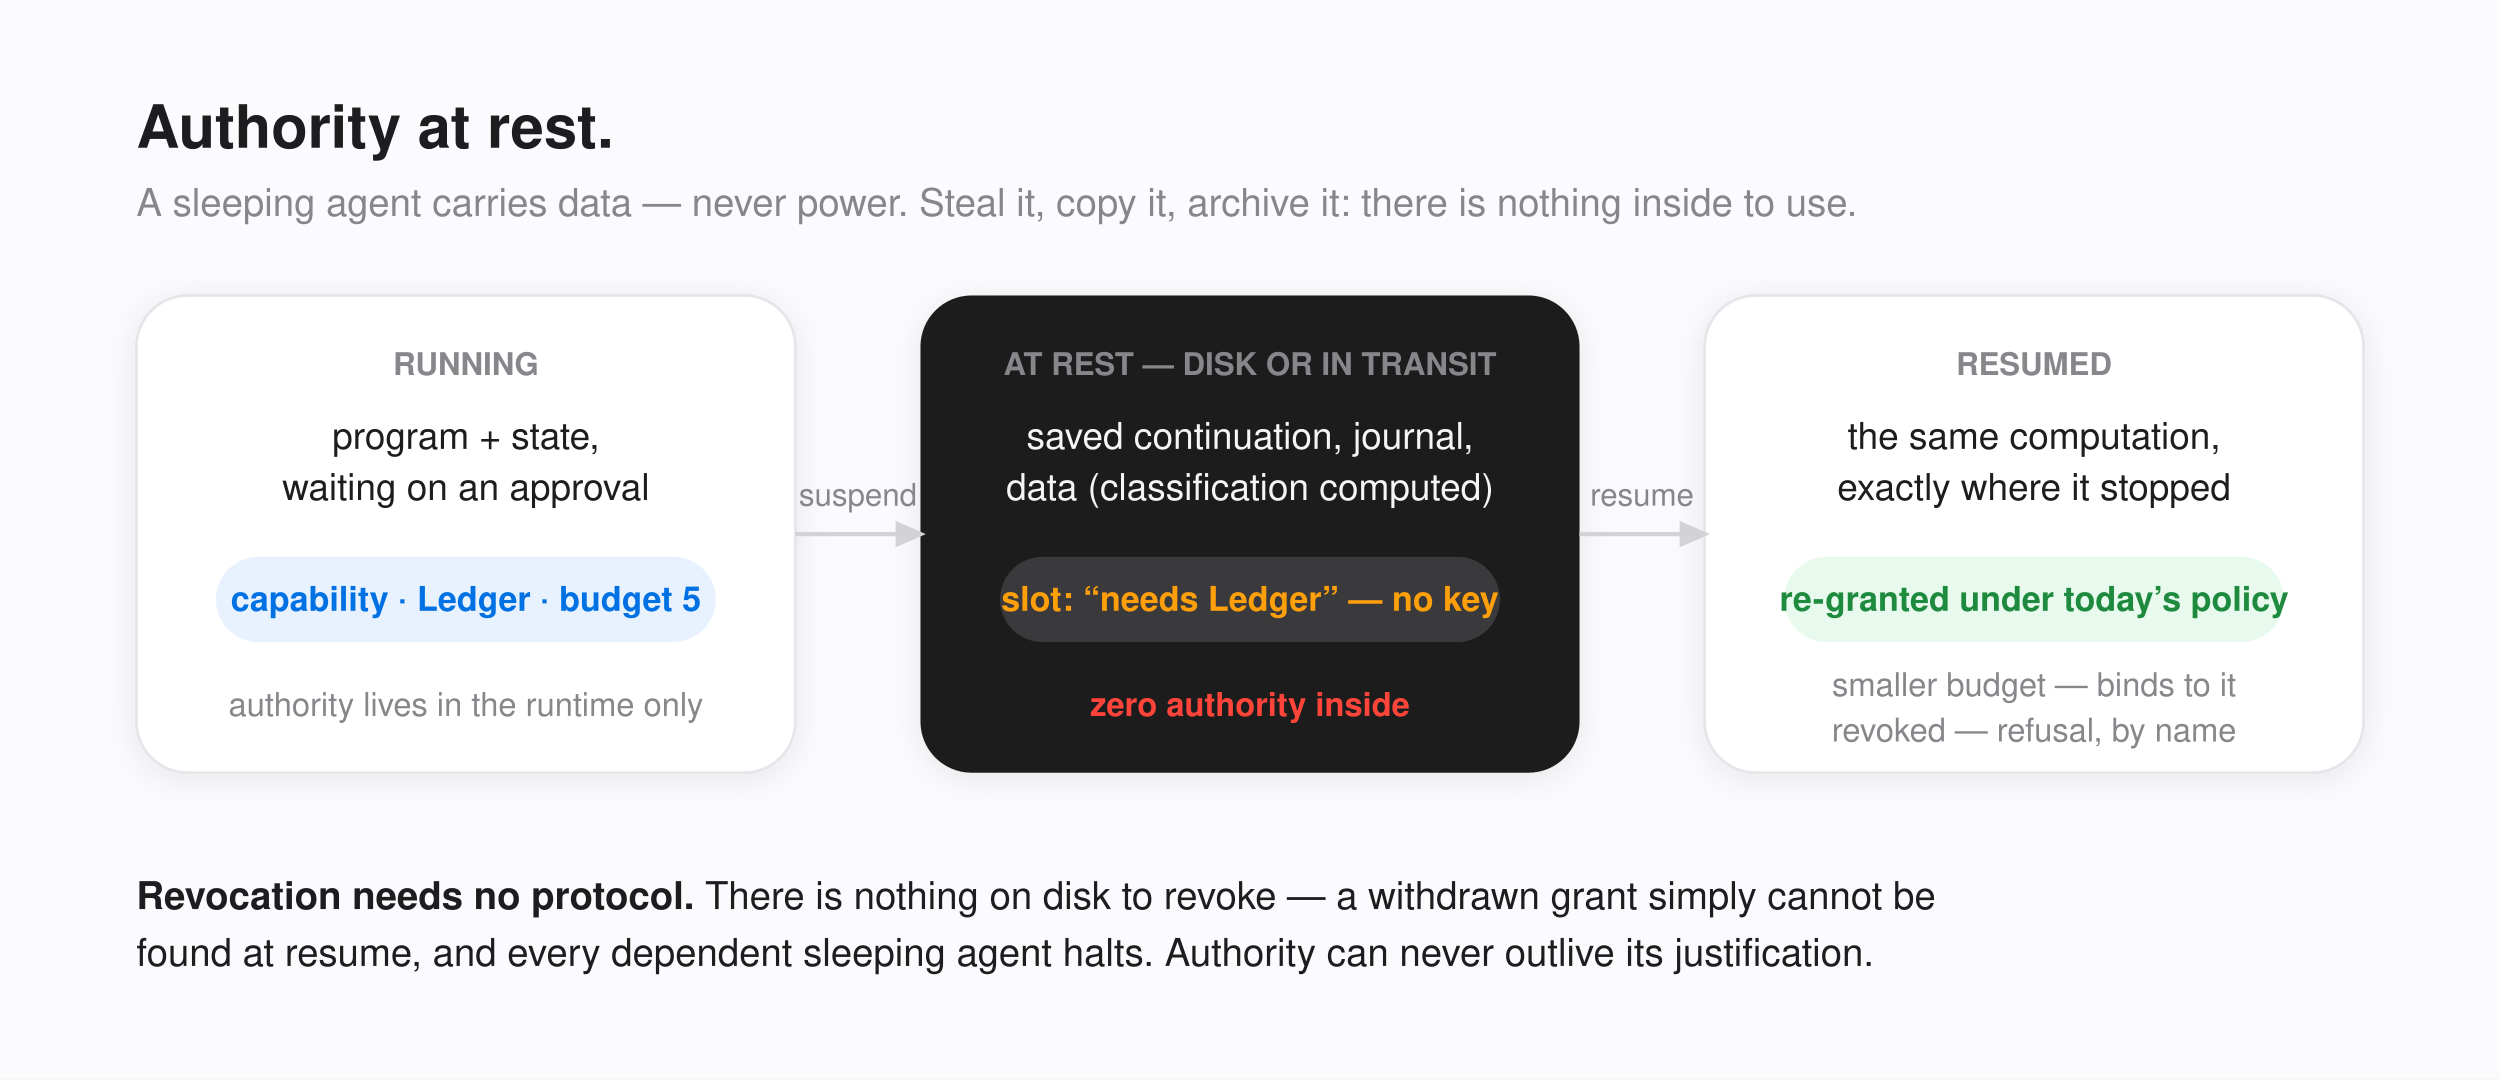
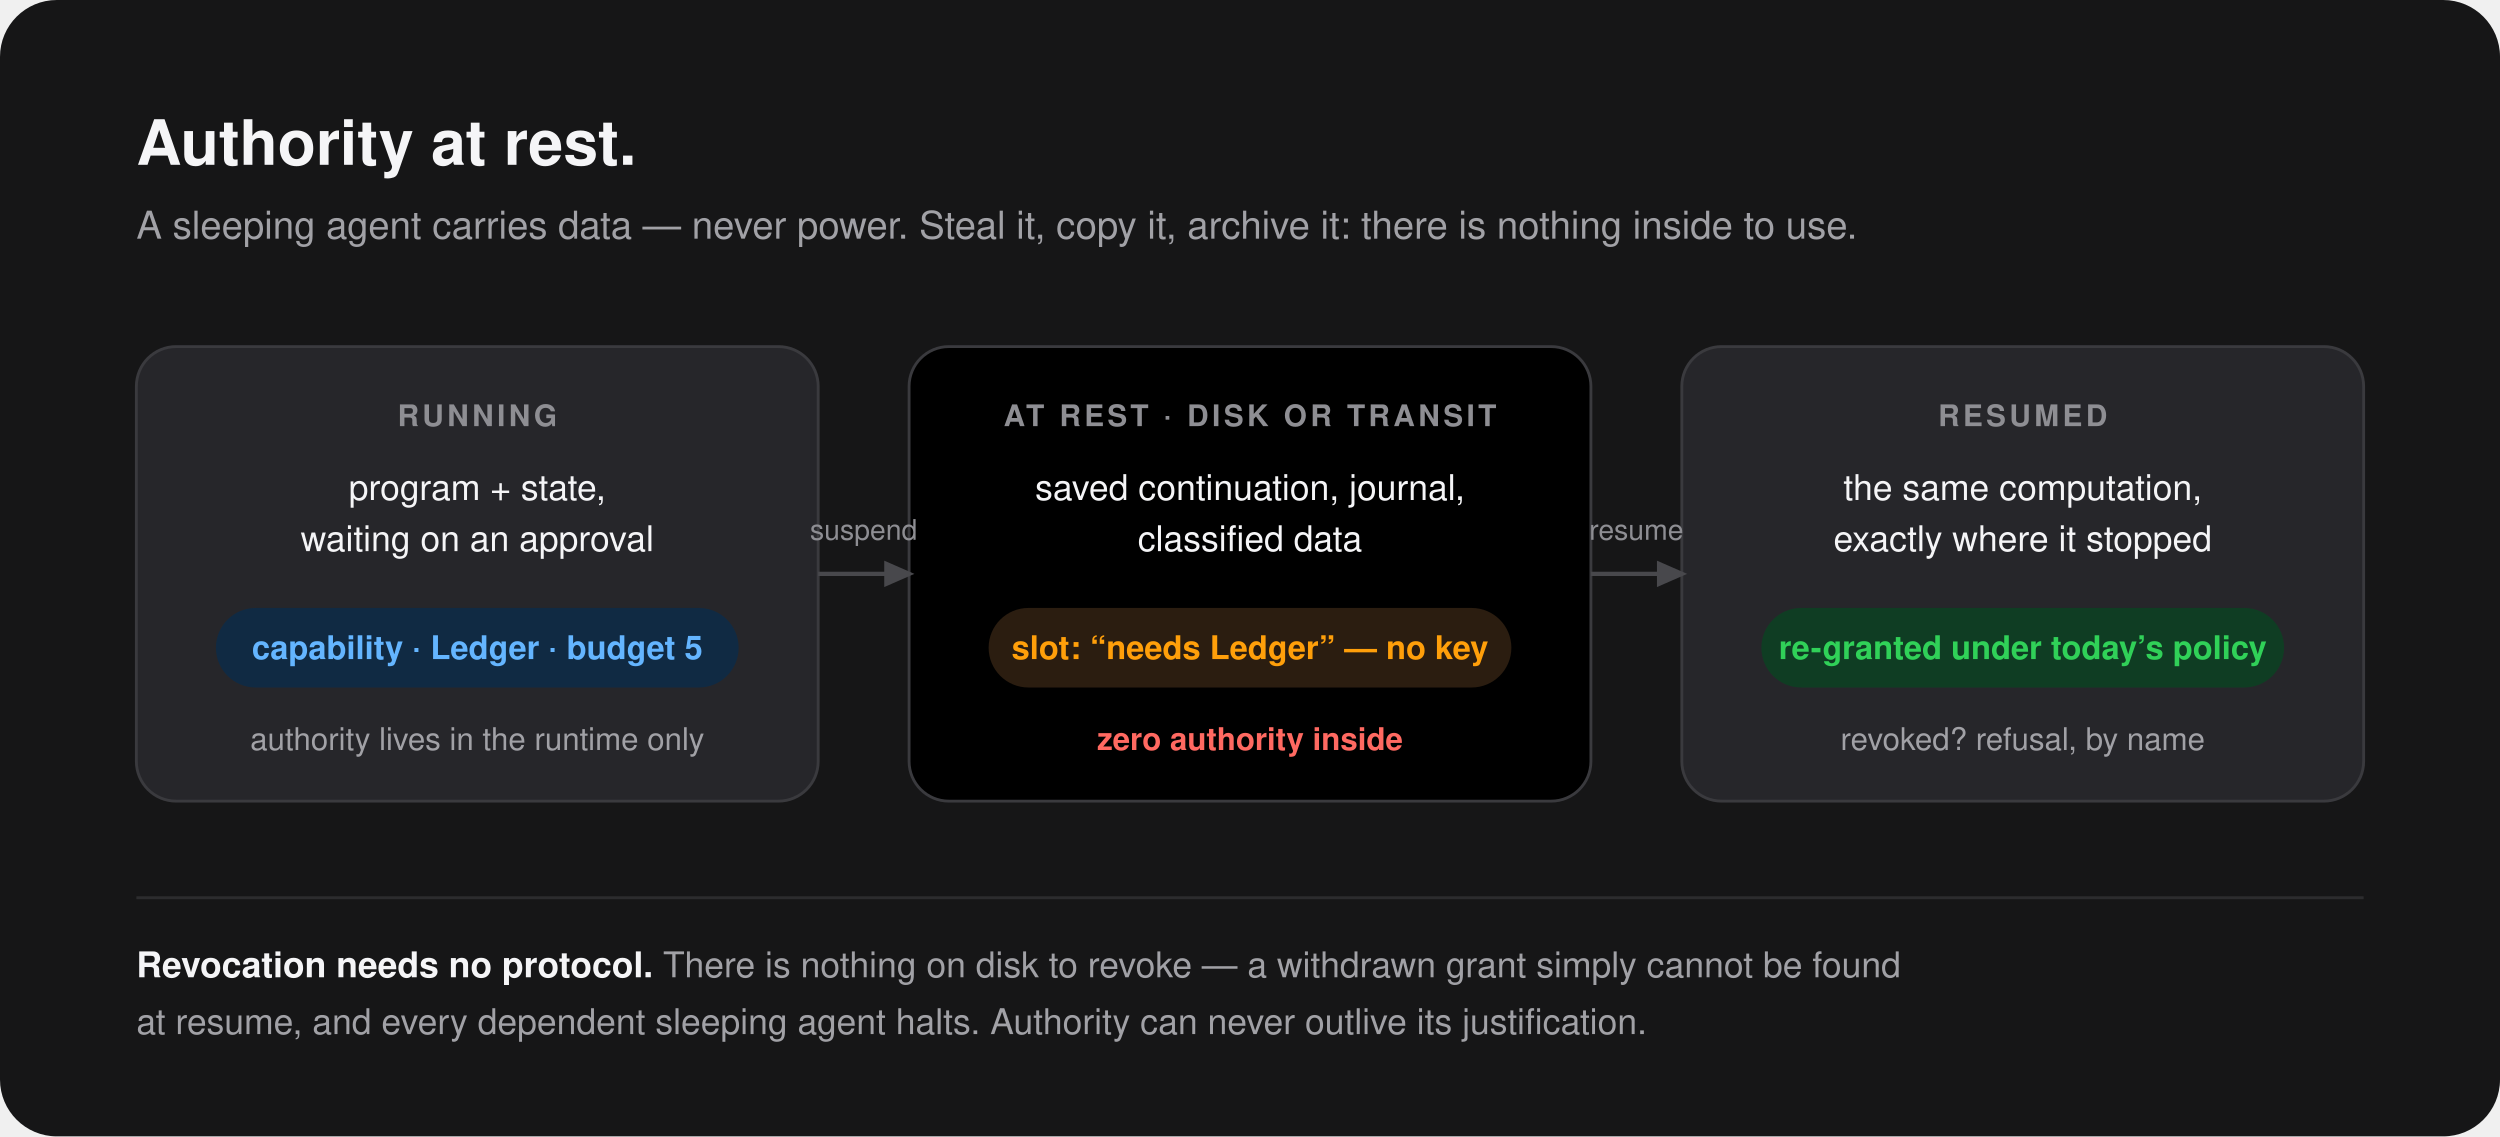
- <svg xmlns="http://www.w3.org/2000/svg" width="880" height="380" viewBox="0 0 880 380" font-family="-apple-system, 'SF Pro Display', 'Helvetica Neue', Helvetica, Arial, sans-serif">
-   <defs>
-     <filter id="s" x="-20%" y="-20%" width="140%" height="160%">
-       <feDropShadow dx="0" dy="2" stdDeviation="6" flood-color="#000000" flood-opacity="0.08" />
-     </filter>
-   </defs>
-   <rect width="880" height="380" fill="#fbfbfd" />
-   <text x="48" y="52" font-size="21" font-weight="600" fill="#1d1d1f">Authority at rest.</text>
-   <text x="48" y="76" font-size="13.5" fill="#86868b">A sleeping agent carries data — never power. Steal it, copy it, archive it: there is nothing inside to use.</text>
-   <g text-anchor="middle">
-     <g filter="url(#s)">
-       <rect x="48" y="104" width="232" height="168" rx="18" fill="#ffffff" stroke="#e5e5ea" />
-       <rect x="324" y="104" width="232" height="168" rx="18" fill="#1d1d1f" />
-       <rect x="600" y="104" width="232" height="168" rx="18" fill="#ffffff" stroke="#e5e5ea" />
-     </g>
-     <text x="164" y="132" font-size="11" font-weight="600" fill="#86868b">RUNNING</text>
-     <text x="164" y="158" font-size="13" fill="#1d1d1f">program + state,</text>
-     <text x="164" y="176" font-size="13" fill="#1d1d1f">waiting on an approval</text>
-     <rect x="76" y="196" width="176" height="30" rx="15" fill="#e8f2ff" />
-     <text x="164" y="215" font-size="12" font-weight="600" fill="#0071e3">capability · Ledger · budget 5</text>
-     <text x="164" y="252" font-size="11.5" fill="#86868b">authority lives in the runtime only</text>
-     <text x="440" y="132" font-size="11" font-weight="600" fill="#86868b">AT REST — DISK OR IN TRANSIT</text>
-     <text x="440" y="158" font-size="13" fill="#f5f5f7">saved continuation, journal,</text>
-     <text x="440" y="176" font-size="13" fill="#f5f5f7">data (classification computed)</text>
-     <rect x="352" y="196" width="176" height="30" rx="15" fill="#3a3a3c" />
-     <text x="440" y="215" font-size="12" font-weight="600" fill="#ff9f0a">slot: “needs Ledger” — no key</text>
-     <text x="440" y="252" font-size="11.5" font-weight="600" fill="#ff453a">zero authority inside</text>
-     <text x="716" y="132" font-size="11" font-weight="600" fill="#86868b">RESUMED</text>
-     <text x="716" y="158" font-size="13" fill="#1d1d1f">the same computation,</text>
-     <text x="716" y="176" font-size="13" fill="#1d1d1f">exactly where it stopped</text>
-     <rect x="628" y="196" width="176" height="30" rx="15" fill="#e8faed" />
-     <text x="716" y="215" font-size="12" font-weight="600" fill="#1d8a3e">re-granted under today’s policy</text>
-     <text x="716" y="245" font-size="11.5" fill="#86868b">smaller budget — binds to it</text>
-     <text x="716" y="261" font-size="11.5" fill="#86868b">revoked — refusal, by name</text>
+ <svg xmlns="http://www.w3.org/2000/svg" width="880" height="400" viewBox="0 0 880 400" font-family="-apple-system, 'SF Pro Display', 'Helvetica Neue', Helvetica, Arial, sans-serif">
+   <rect width="880" height="400" rx="20" fill="#161617" />
+   <text x="48" y="58" font-size="22" font-weight="600" fill="#f5f5f7">Authority at rest.</text>
+   <text x="48" y="84" font-size="13.5" fill="#a1a1a6">A sleeping agent carries data — never power. Steal it, copy it, archive it: there is nothing inside to use.</text>
+   <g>
+     <rect x="48" y="122" width="240" height="160" rx="14" fill="#26262a" stroke="#3a3a3e" />
+     <rect x="320" y="122" width="240" height="160" rx="14" fill="#000000" stroke="#3a3a3e" />
+     <rect x="592" y="122" width="240" height="160" rx="14" fill="#26262a" stroke="#3a3a3e" />
  </g>
-   <g stroke="#d2d2d7" stroke-width="1.5" fill="#d2d2d7">
-     <line x1="280" y1="188" x2="316" y2="188" />
-     <polygon points="316,184.5 324,188 316,191.5" />
-     <line x1="556" y1="188" x2="592" y2="188" />
-     <polygon points="592,184.5 600,188 592,191.5" />
+   <g text-anchor="middle" font-size="10.5" font-weight="600" letter-spacing="1.2">
+     <text x="168" y="150" fill="#8e8e93">RUNNING</text>
+     <text x="440" y="150" fill="#8e8e93">AT REST · DISK OR TRANSIT</text>
+     <text x="712" y="150" fill="#8e8e93">RESUMED</text>
  </g>
-   <text x="302" y="178" text-anchor="middle" font-size="11" fill="#86868b">suspend</text>
-   <text x="578" y="178" text-anchor="middle" font-size="11" fill="#86868b">resume</text>
-   <text x="48" y="320" font-size="13.5" fill="#1d1d1f">
-     <tspan font-weight="600">Revocation needs no protocol.</tspan>  There is nothing on disk to revoke — a withdrawn grant simply cannot be</text>
-   <text x="48" y="340" font-size="13.5" fill="#1d1d1f">found at resume, and every dependent sleeping agent halts. Authority can never outlive its justification.</text>
+   <g text-anchor="middle" font-size="12.5" fill="#f5f5f7">
+     <text x="168" y="176">program + state,</text>
+     <text x="168" y="194">waiting on an approval</text>
+     <text x="440" y="176">saved continuation, journal,</text>
+     <text x="440" y="194">classified data</text>
+     <text x="712" y="176">the same computation,</text>
+     <text x="712" y="194">exactly where it stopped</text>
+   </g>
+   <rect x="76" y="214" width="184" height="28" rx="14" fill="#102a43" />
+   <text x="168" y="232" text-anchor="middle" font-size="11.5" font-weight="600" fill="#64b5ff">capability · Ledger · budget 5</text>
+   <rect x="348" y="214" width="184" height="28" rx="14" fill="#2b1d10" />
+   <text x="440" y="232" text-anchor="middle" font-size="11.5" font-weight="600" fill="#ff9f0a">slot: “needs Ledger” — no key</text>
+   <rect x="620" y="214" width="184" height="28" rx="14" fill="#0f3d23" />
+   <text x="712" y="232" text-anchor="middle" font-size="11.5" font-weight="600" fill="#30d158">re-granted under today’s policy</text>
+   <g text-anchor="middle" font-size="11" fill="#a1a1a6">
+     <text x="168" y="264">authority lives in the runtime only</text>
+     <text x="440" y="264" font-weight="600" fill="#ff6961">zero authority inside</text>
+     <text x="712" y="264">revoked? refusal, by name</text>
+   </g>
+   <g stroke="#48484c" stroke-width="1.5" fill="#48484c">
+     <line x1="288" y1="202" x2="312" y2="202" />
+     <polygon points="312,198.5 320,202 312,205.5" />
+     <line x1="560" y1="202" x2="584" y2="202" />
+     <polygon points="584,198.5 592,202 584,205.5" />
+   </g>
+   <text x="304" y="190" text-anchor="middle" font-size="10" fill="#8e8e93">suspend</text>
+   <text x="576" y="190" text-anchor="middle" font-size="10" fill="#8e8e93">resume</text>
+   <line x1="48" y1="316" x2="832" y2="316" stroke="#2c2c2e" />
+   <text x="48" y="344" font-size="12.5" fill="#a1a1a6">
+     <tspan font-weight="600" fill="#f5f5f7">Revocation needs no protocol.</tspan> There is nothing on disk to revoke — a withdrawn grant simply cannot be found</text>
+   <text x="48" y="364" font-size="12.5" fill="#a1a1a6">at resume, and every dependent sleeping agent halts. Authority can never outlive its justification.</text>
</svg>
